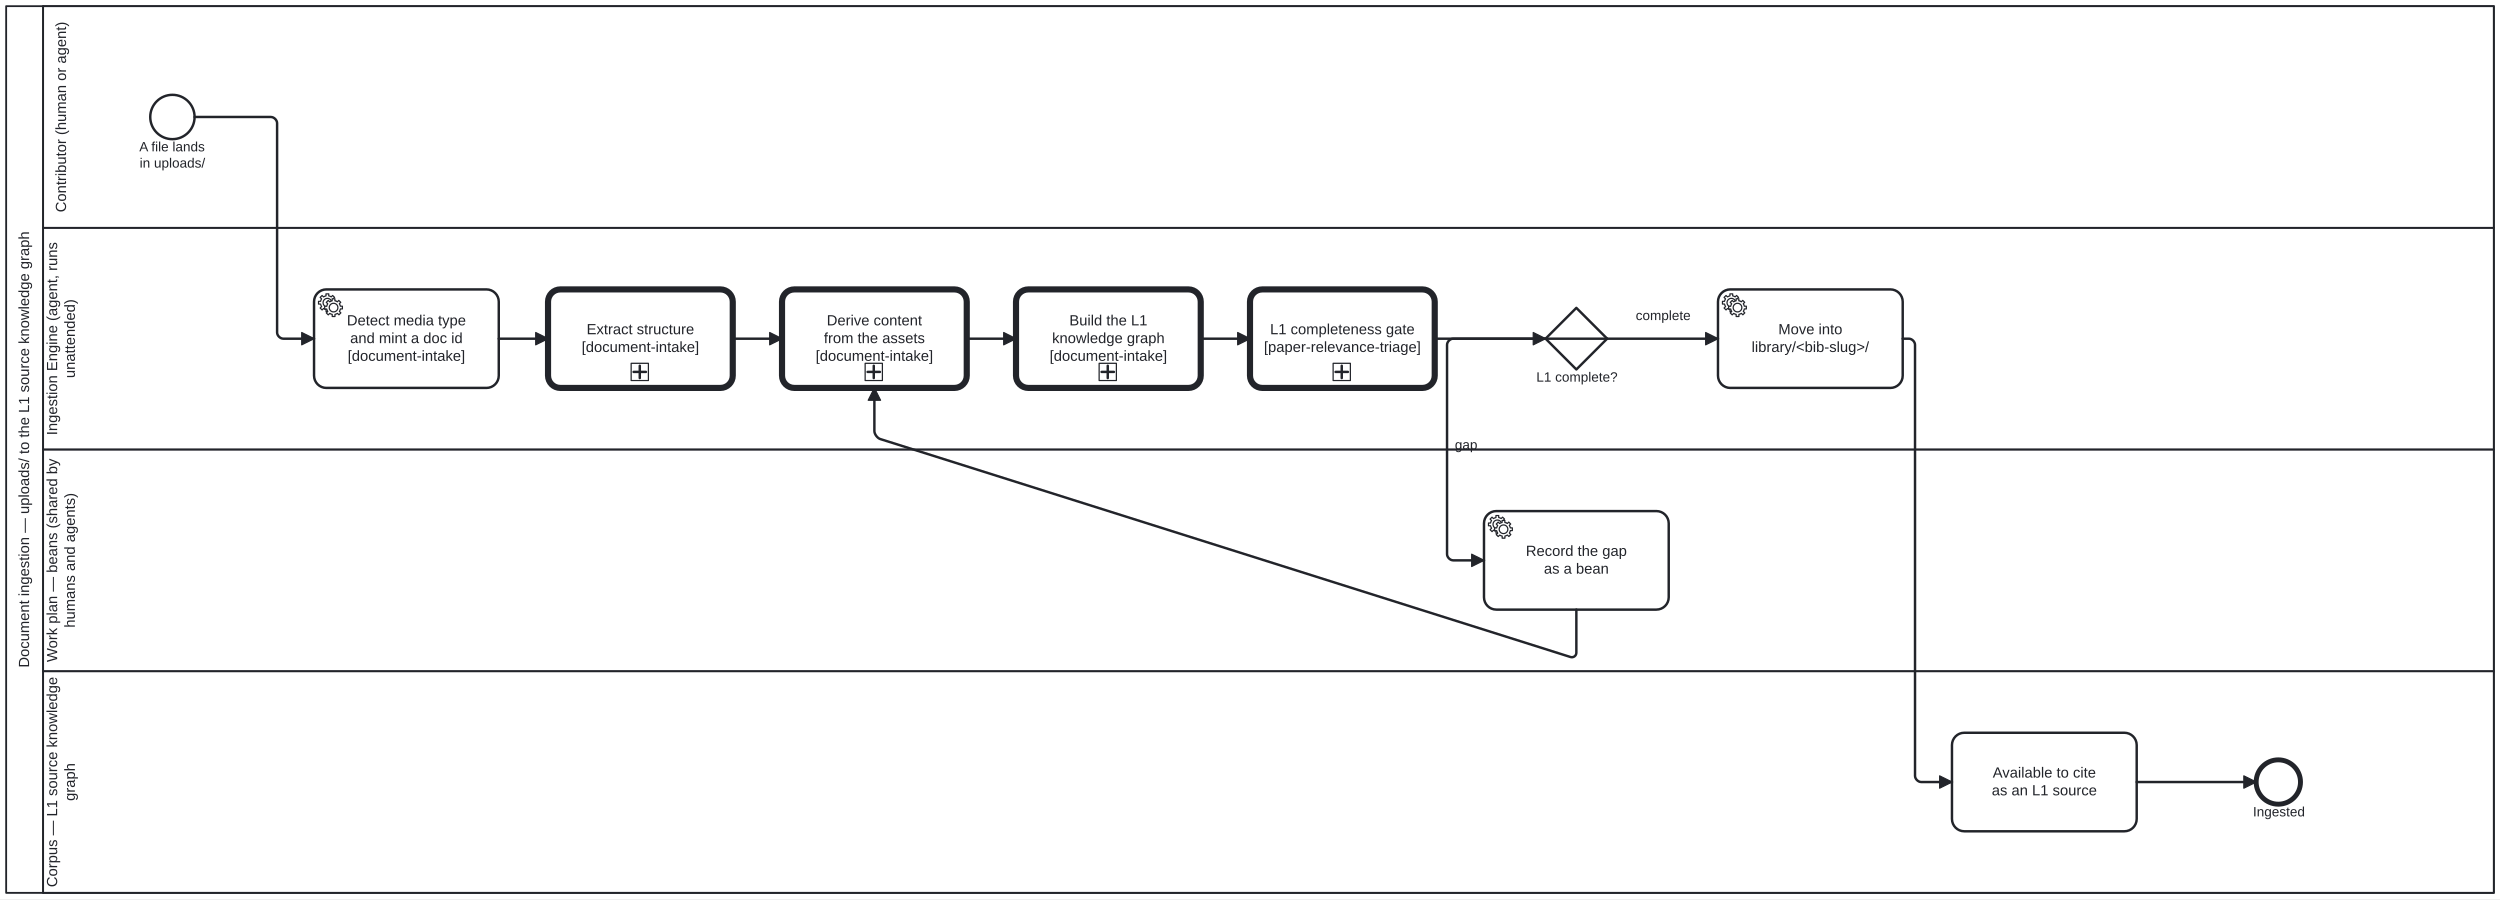
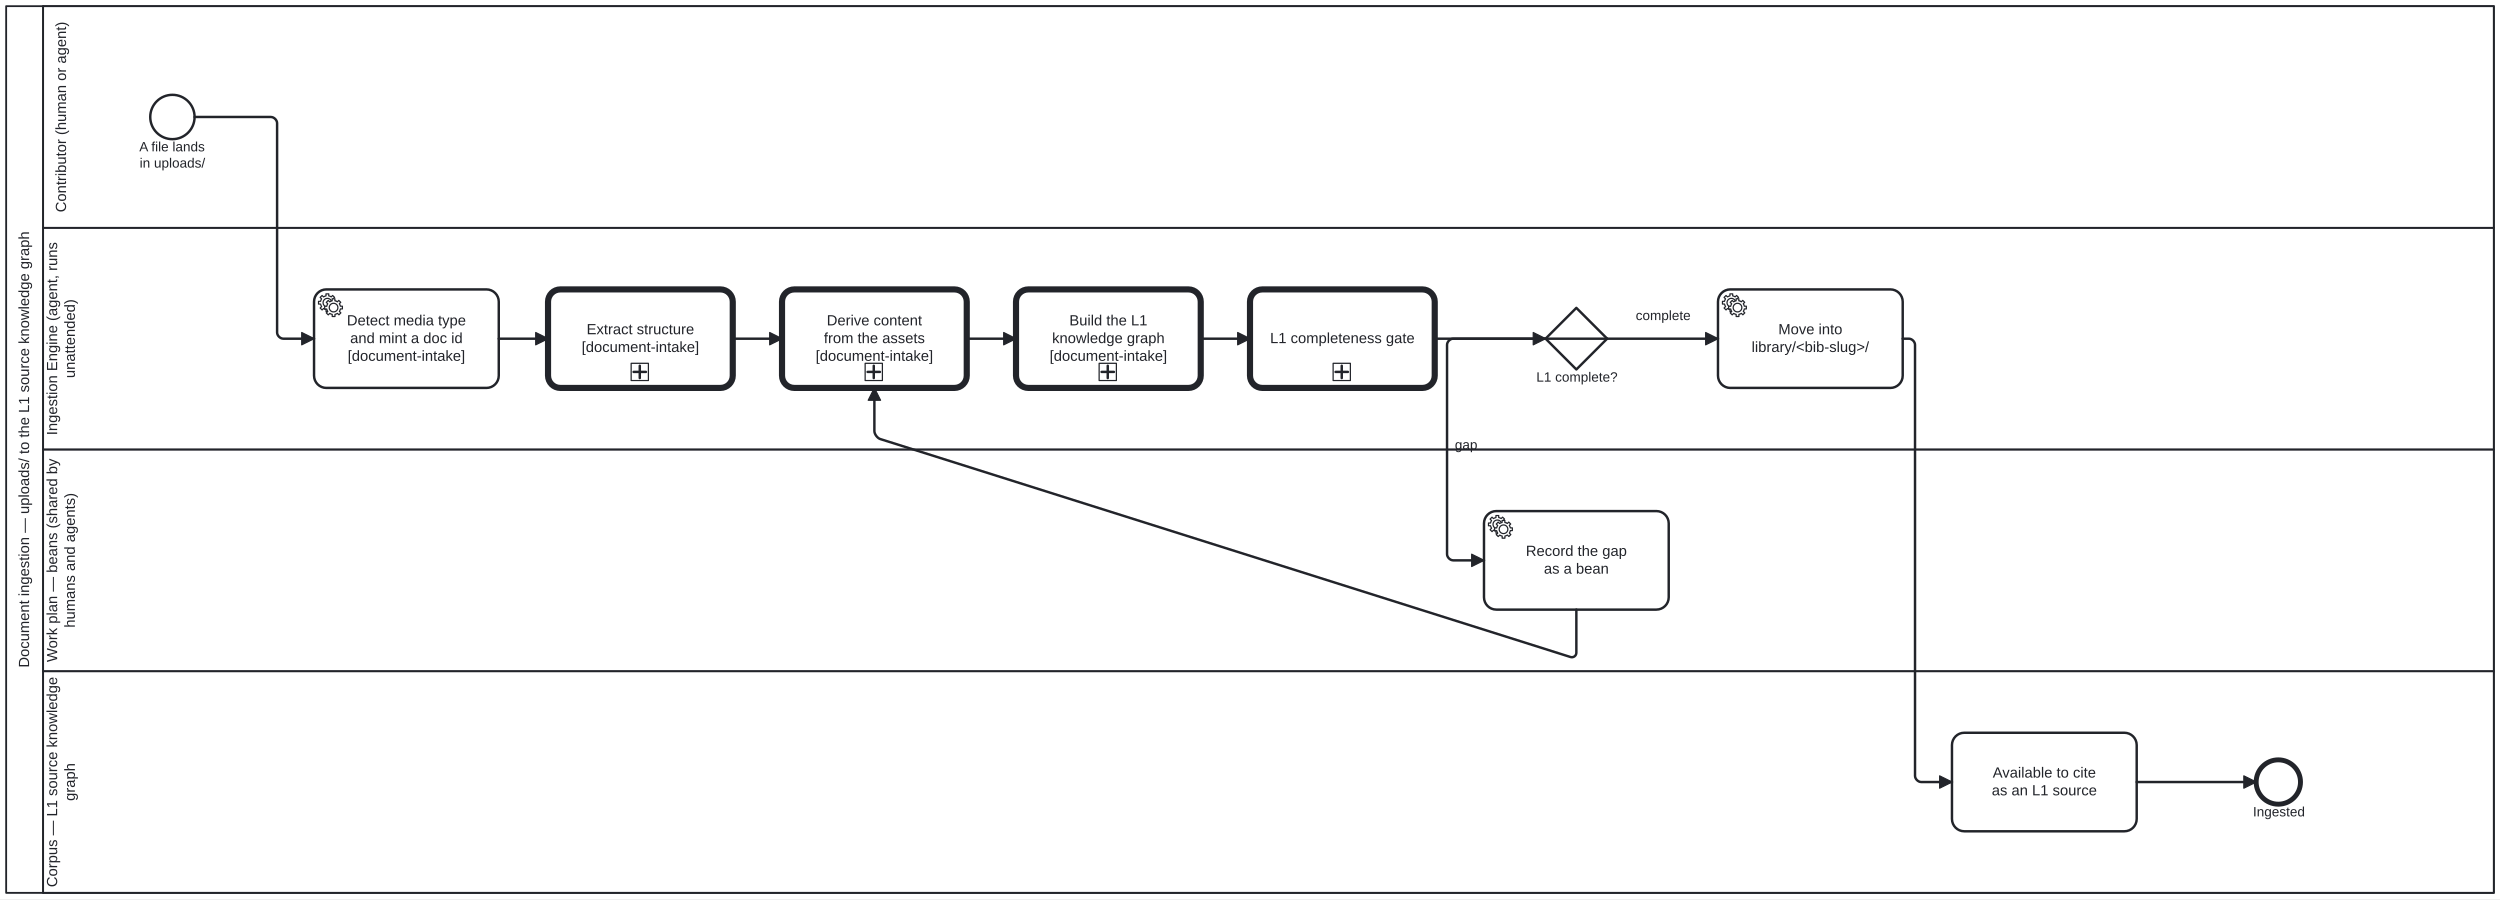
<svg xmlns="http://www.w3.org/2000/svg" width="100%" style="max-width:100%;height:auto" viewBox="155 75 2030 730" version="1.1">
  <rect x="155" y="75" width="2030" height="730" fill="#ffffff" />
  <g class="djs-group">
    <g class="djs-element djs-shape" data-element-id="Participant_Ingestion" style="display: block;" transform="matrix(1 0 0 1 160 80)">
      <g class="djs-visual">
        <rect x="0" y="0" width="2020" height="720" rx="0" ry="0" style="stroke-linecap: round; stroke-linejoin: round; stroke: rgb(34, 36, 42); stroke-width: 1.5px; fill: white; fill-opacity: 0.95;" />
        <path style="fill: none; stroke-linecap: round; stroke-linejoin: round; stroke: rgb(34, 36, 42); stroke-width: 1.5px;" d="M30,0L30,720" />
        <text lineHeight="1.2" class="djs-label" style="font-family: Arial, sans-serif; font-size: 12px; font-weight: normal; fill: rgb(34, 36, 42);" transform="matrix(-1.83697e-16 -1 1 -1.83697e-16 0 720)">
          <tspan x="182.889" y="18.6">Document ingestion — uploads/ to the L1 source knowledge graph</tspan>
        </text>
      </g>
      <rect class="djs-hit djs-hit-all" x="0" y="0" width="2020" height="720" style="fill: none; stroke-opacity: 0; stroke: white; stroke-width: 15px;" />
    </g>
    <g class="djs-children">
      <g class="djs-group">
        <g class="djs-element djs-shape" data-element-id="Lane_3" style="display: block;" transform="matrix(1 0 0 1 190 620)">
          <g class="djs-visual">
            <rect x="0" y="0" width="1990" height="180" rx="0" ry="0" style="stroke-linecap: round; stroke-linejoin: round; stroke: rgb(34, 36, 42); stroke-width: 1.5px; fill: white; fill-opacity: 0.25;" />
            <text lineHeight="1.2" class="djs-label" style="font-family: Arial, sans-serif; font-size: 12px; font-weight: normal; fill: rgb(34, 36, 42);" transform="matrix(-1.83697e-16 -1 1 -1.83697e-16 0 180)">
              <tspan x="4.62" y="11.4">Corpus — L1 source knowledge </tspan>
              <tspan x="74.654" y="25.8">graph</tspan>
            </text>
          </g>
          <rect class="djs-hit djs-hit-all" x="0" y="0" width="1990" height="180" style="fill: none; stroke-opacity: 0; stroke: white; stroke-width: 15px;" />
        </g>
      </g>
      <g class="djs-group">
        <g class="djs-element djs-shape" data-element-id="Lane_2" style="display: block;" transform="matrix(1 0 0 1 190 440)">
          <g class="djs-visual">
            <rect x="0" y="0" width="1990" height="180" rx="0" ry="0" style="stroke-linecap: round; stroke-linejoin: round; stroke: rgb(34, 36, 42); stroke-width: 1.5px; fill: white; fill-opacity: 0.25;" />
            <text lineHeight="1.2" class="djs-label" style="font-family: Arial, sans-serif; font-size: 12px; font-weight: normal; fill: rgb(34, 36, 42);" transform="matrix(-1.83697e-16 -1 1 -1.83697e-16 0 180)">
              <tspan x="7.403" y="11.4">Work plan — beans (shared by </tspan>
              <tspan x="35.297" y="25.8">humans and agents)</tspan>
            </text>
          </g>
          <rect class="djs-hit djs-hit-all" x="0" y="0" width="1990" height="180" style="fill: none; stroke-opacity: 0; stroke: white; stroke-width: 15px;" />
        </g>
      </g>
      <g class="djs-group">
        <g class="djs-element djs-shape" data-element-id="Lane_1" style="display: block;" transform="matrix(1 0 0 1 190 260)">
          <g class="djs-visual">
            <rect x="0" y="0" width="1990" height="180" rx="0" ry="0" style="stroke-linecap: round; stroke-linejoin: round; stroke: rgb(34, 36, 42); stroke-width: 1.5px; fill: white; fill-opacity: 0.25;" />
            <text lineHeight="1.2" class="djs-label" style="font-family: Arial, sans-serif; font-size: 12px; font-weight: normal; fill: rgb(34, 36, 42);" transform="matrix(-1.83697e-16 -1 1 -1.83697e-16 0 180)">
              <tspan x="11.613" y="11.4">Ingestion Engine (agent, runs </tspan>
              <tspan x="57.973" y="25.8">unattended)</tspan>
            </text>
          </g>
          <rect class="djs-hit djs-hit-all" x="0" y="0" width="1990" height="180" style="fill: none; stroke-opacity: 0; stroke: white; stroke-width: 15px;" />
        </g>
      </g>
      <g class="djs-group">
        <g class="djs-element djs-shape" data-element-id="Lane_0" style="display: block;" transform="matrix(1 0 0 1 190 80)">
          <g class="djs-visual">
            <rect x="0" y="0" width="1990" height="180" rx="0" ry="0" style="stroke-linecap: round; stroke-linejoin: round; stroke: rgb(34, 36, 42); stroke-width: 1.5px; fill: white; fill-opacity: 0.25;" />
            <text lineHeight="1.2" class="djs-label" style="font-family: Arial, sans-serif; font-size: 12px; font-weight: normal; fill: rgb(34, 36, 42);" transform="matrix(-1.83697e-16 -1 1 -1.83697e-16 0 180)">
              <tspan x="12.627" y="18.6">Contributor (human or agent)</tspan>
            </text>
          </g>
          <rect class="djs-hit djs-hit-all" x="0" y="0" width="1990" height="180" style="fill: none; stroke-opacity: 0; stroke: white; stroke-width: 15px;" />
        </g>
      </g>
      <g class="djs-group">
        <g class="djs-element djs-shape" data-element-id="StartEvent_Dropped" style="display: block;" transform="matrix(1 0 0 1 277 152)">
          <g class="djs-visual">
            <circle cx="18" cy="18" r="18" style="stroke-linecap: round; stroke-linejoin: round; stroke: rgb(34, 36, 42); stroke-width: 2px; fill: white; fill-opacity: 0.95;" />
          </g>
          <rect class="djs-hit djs-hit-all" x="0" y="0" width="36" height="36" style="fill: none; stroke-opacity: 0; stroke: white; stroke-width: 15px;" />
        </g>
      </g>
      <g class="djs-group">
        <g class="djs-element djs-shape" data-element-id="StartEvent_Dropped_label" style="display: block;" transform="matrix(1 0 0 1 262 188)">
          <g class="djs-visual">
            <text lineHeight="1.2" class="djs-label" style="font-family: Arial, sans-serif; font-size: 11px; font-weight: normal; fill: rgb(34, 36, 42);">
              <tspan x="6.096" y="9.9">A file lands </tspan>
              <tspan x="6.397" y="23.1">in uploads/</tspan>
            </text>
          </g>
          <rect class="djs-hit djs-hit-all" x="0" y="0" width="66" height="27" style="fill: none; stroke-opacity: 0; stroke: white; stroke-width: 15px;" />
        </g>
      </g>
      <g class="djs-group">
        <g class="djs-element djs-shape" data-element-id="Task_Detect" style="display: block;" transform="matrix(1 0 0 1 410 310)">
          <g class="djs-visual">
            <rect x="0" y="0" width="150" height="80" rx="10" ry="10" style="stroke-linecap: round; stroke-linejoin: round; stroke: rgb(34, 36, 42); stroke-width: 2px; fill: white; fill-opacity: 0.95;" />
            <text lineHeight="1.2" class="djs-label" style="font-family: Arial, sans-serif; font-size: 12px; font-weight: normal; fill: rgb(34, 36, 42);">
              <tspan x="26.643" y="29.2">Detect media type</tspan>
              <tspan x="29.306" y="43.6">and mint a doc id</tspan>
              <tspan x="27.308" y="58">[document-intake]</tspan>
            </text>
            <circle cx="5" cy="5" r="5" transform="translate(6, 6)" style="stroke-linecap: round; stroke-linejoin: round; stroke: none; stroke-width: 2px; fill: white;" />
            <path d="m 12,18 v -1.713 c 0.352,-0.07 0.704,-0.178 1.048,-0.321 0.344,-0.145 0.666,-0.321 0.966,-0.521 l 1.194,1.18 1.567,-1.577 -1.195,-1.18 c 0.403,-0.614 0.683,-1.299 0.825,-2.018 l 1.622,-0.01 v -2.22 l -1.637,0.01 c -0.073,-0.352 -0.178,-0.7 -0.324,-1.044 -0.145,-0.344 -0.321,-0.664 -0.523,-0.962 l 1.131,-1.136 -1.583,-1.563 -1.13,1.136 c -0.614,-0.401 -1.303,-0.681 -2.023,-0.822 l 0.009,-1.619 h -2.241 l 0.004,1.631 c -0.354,0.074 -0.705,0.18 -1.05,0.324 -0.344,0.144 -0.665,0.321 -0.964,0.52 l -1.17,-1.158 -1.567,1.579 1.168,1.157 c -0.403,0.613 -0.683,1.298 -0.825,2.017 l -1.659,0.003 v 2.222 l 1.672,-0.006 c 0.073,0.351 0.18,0.702 0.324,1.045 0.145,0.344 0.321,0.664 0.523,0.961 l -1.199,1.197 1.584,1.56 1.196,-1.193 c 0.614,0.403 1.303,0.682 2.023,0.823 l 7.19e-4,1.699 h 2.227 z m 0.221,-3.996 c -1.789,0.75 -3.858,-0.093 -4.61,-1.874 -0.752,-1.783 0.091,-3.846 1.88,-4.596 1.788,-0.749 3.857,0.093 4.609,1.874 0.752,1.782 -0.091,3.846 -1.88,4.596 z" style="fill: white; stroke-linecap: round; stroke-linejoin: round; stroke: rgb(34, 36, 42); stroke-width: 1px;" />
            <circle cx="5" cy="5" r="5" transform="translate(11, 10)" style="stroke-linecap: round; stroke-linejoin: round; stroke: none; stroke-width: 2px; fill: white;" />
            <path d="m 17,22 v -1.713 c 0.352,-0.07 0.704,-0.178 1.048,-0.321 0.344,-0.145 0.666,-0.321 0.966,-0.521 l 1.194,1.18 1.567,-1.577 -1.195,-1.18 c 0.403,-0.614 0.683,-1.299 0.825,-2.018 l 1.622,-0.01 v -2.22 l -1.637,0.01 c -0.073,-0.352 -0.178,-0.7 -0.324,-1.044 -0.145,-0.344 -0.321,-0.664 -0.523,-0.962 l 1.131,-1.136 -1.583,-1.563 -1.13,1.136 c -0.614,-0.401 -1.303,-0.681 -2.023,-0.822 l 0.009,-1.619 h -2.241 l 0.004,1.631 c -0.354,0.074 -0.705,0.18 -1.05,0.324 -0.344,0.144 -0.665,0.321 -0.964,0.52 l -1.17,-1.158 -1.567,1.579 1.168,1.157 c -0.403,0.613 -0.683,1.298 -0.825,2.017 l -1.659,0.003 v 2.222 l 1.672,-0.006 c 0.073,0.351 0.18,0.702 0.324,1.045 0.145,0.344 0.321,0.664 0.523,0.961 l -1.199,1.197 1.584,1.56 1.196,-1.193 c 0.614,0.403 1.303,0.682 2.023,0.823 l 7.19e-4,1.699 h 2.227 z m 0.221,-3.996 c -1.789,0.75 -3.858,-0.093 -4.61,-1.874 -0.752,-1.783 0.091,-3.846 1.88,-4.596 1.788,-0.749 3.857,0.093 4.609,1.874 0.752,1.782 -0.091,3.846 -1.88,4.596 z" style="fill: white; stroke-linecap: round; stroke-linejoin: round; stroke: rgb(34, 36, 42); stroke-width: 1px;" />
          </g>
          <rect class="djs-hit djs-hit-all" x="0" y="0" width="150" height="80" style="fill: none; stroke-opacity: 0; stroke: white; stroke-width: 15px;" />
        </g>
      </g>
      <g class="djs-group">
        <a class="fa-subprocess-link" href="document-ingestion.html#extract-structure" target="_top">
          <g class="djs-element djs-shape" data-element-id="CallActivity_Extract" style="display: block;" transform="matrix(1 0 0 1 600 310)">
            <g class="djs-visual">
              <rect x="0" y="0" width="150" height="80" rx="10" ry="10" style="stroke-linecap: round; stroke-linejoin: round; stroke: rgb(34, 36, 42); stroke-width: 5px; fill: white; fill-opacity: 0.95;" />
              <text lineHeight="1.2" class="djs-label" style="font-family: Arial, sans-serif; font-size: 12px; font-weight: normal; fill: rgb(34, 36, 42);">
                <tspan x="31.321" y="36.4">Extract structure</tspan>
                <tspan x="27.308" y="50.8">[document-intake]</tspan>
              </text>
              <rect x="0" y="0" width="14" height="14" rx="0" ry="0" style="stroke-linecap: round; stroke-linejoin: round; stroke: rgb(34, 36, 42); stroke-width: 1px; fill: white;" transform="matrix(1 0 0 1 67.5 60)" />
              <path data-marker="sub-process" d="m67.5,60 m 7,2 l 0,10 m -5,-5 l 10,0" style="fill: white; stroke-linecap: round; stroke-linejoin: round; stroke: rgb(34, 36, 42); stroke-width: 2px;" />
            </g>
            <rect class="djs-hit djs-hit-all" x="0" y="0" width="150" height="80" style="fill: none; stroke-opacity: 0; stroke: white; stroke-width: 15px;" />
          </g>
        </a>
      </g>
      <g class="djs-group">
        <a class="fa-subprocess-link" href="document-ingestion.html#derive-content" target="_top">
          <g class="djs-element djs-shape" data-element-id="CallActivity_Derive" style="display: block;" transform="matrix(1 0 0 1 790 310)">
            <g class="djs-visual">
              <rect x="0" y="0" width="150" height="80" rx="10" ry="10" style="stroke-linecap: round; stroke-linejoin: round; stroke: rgb(34, 36, 42); stroke-width: 5px; fill: white; fill-opacity: 0.95;" />
              <text lineHeight="1.2" class="djs-label" style="font-family: Arial, sans-serif; font-size: 12px; font-weight: normal; fill: rgb(34, 36, 42);">
                <tspan x="36.313" y="29.2">Derive content</tspan>
                <tspan x="33.984" y="43.6">from the assets</tspan>
                <tspan x="27.308" y="58">[document-intake]</tspan>
              </text>
              <rect x="0" y="0" width="14" height="14" rx="0" ry="0" style="stroke-linecap: round; stroke-linejoin: round; stroke: rgb(34, 36, 42); stroke-width: 1px; fill: white;" transform="matrix(1 0 0 1 67.5 60)" />
              <path data-marker="sub-process" d="m67.5,60 m 7,2 l 0,10 m -5,-5 l 10,0" style="fill: white; stroke-linecap: round; stroke-linejoin: round; stroke: rgb(34, 36, 42); stroke-width: 2px;" />
            </g>
            <rect class="djs-hit djs-hit-all" x="0" y="0" width="150" height="80" style="fill: none; stroke-opacity: 0; stroke: white; stroke-width: 15px;" />
          </g>
        </a>
      </g>
      <g class="djs-group">
        <a class="fa-subprocess-link" href="document-ingestion.html#build-the-l1-knowledge-graph" target="_top">
          <g class="djs-element djs-shape" data-element-id="CallActivity_BuildKg" style="display: block;" transform="matrix(1 0 0 1 980 310)">
            <g class="djs-visual">
              <rect x="0" y="0" width="150" height="80" rx="10" ry="10" style="stroke-linecap: round; stroke-linejoin: round; stroke: rgb(34, 36, 42); stroke-width: 5px; fill: white; fill-opacity: 0.95;" />
              <text lineHeight="1.2" class="djs-label" style="font-family: Arial, sans-serif; font-size: 12px; font-weight: normal; fill: rgb(34, 36, 42);">
                <tspan x="43.31" y="29.2">Build the L1</tspan>
                <tspan x="29.3" y="43.6">knowledge graph</tspan>
                <tspan x="27.308" y="58">[document-intake]</tspan>
              </text>
              <rect x="0" y="0" width="14" height="14" rx="0" ry="0" style="stroke-linecap: round; stroke-linejoin: round; stroke: rgb(34, 36, 42); stroke-width: 1px; fill: white;" transform="matrix(1 0 0 1 67.5 60)" />
              <path data-marker="sub-process" d="m67.5,60 m 7,2 l 0,10 m -5,-5 l 10,0" style="fill: white; stroke-linecap: round; stroke-linejoin: round; stroke: rgb(34, 36, 42); stroke-width: 2px;" />
            </g>
            <rect class="djs-hit djs-hit-all" x="0" y="0" width="150" height="80" style="fill: none; stroke-opacity: 0; stroke: white; stroke-width: 15px;" />
          </g>
        </a>
      </g>
      <g class="djs-group">
        <a class="fa-subprocess-link" href="document-ingestion.html#the-l1-completeness-gate" target="_top">
          <g class="djs-element djs-shape" data-element-id="CallActivity_Gate" style="display: block;" transform="matrix(1 0 0 1 1170 310)">
            <g class="djs-visual">
              <rect x="0" y="0" width="150" height="80" rx="10" ry="10" style="stroke-linecap: round; stroke-linejoin: round; stroke: rgb(34, 36, 42); stroke-width: 5px; fill: white; fill-opacity: 0.95;" />
              <text lineHeight="1.2" class="djs-label" style="font-family: Arial, sans-serif; font-size: 12px; font-weight: normal; fill: rgb(34, 36, 42);">
-                 <tspan x="16.295" y="36.4">L1 completeness gate</tspan>
-                 <tspan x="11.3" y="50.8">[paper-relevance-triage]</tspan>
+                 <tspan x="16.295" y="43.6">L1 completeness gate</tspan>
              </text>
              <rect x="0" y="0" width="14" height="14" rx="0" ry="0" style="stroke-linecap: round; stroke-linejoin: round; stroke: rgb(34, 36, 42); stroke-width: 1px; fill: white;" transform="matrix(1 0 0 1 67.5 60)" />
              <path data-marker="sub-process" d="m67.5,60 m 7,2 l 0,10 m -5,-5 l 10,0" style="fill: white; stroke-linecap: round; stroke-linejoin: round; stroke: rgb(34, 36, 42); stroke-width: 2px;" />
            </g>
            <rect class="djs-hit djs-hit-all" x="0" y="0" width="150" height="80" style="fill: none; stroke-opacity: 0; stroke: white; stroke-width: 15px;" />
          </g>
        </a>
      </g>
      <g class="djs-group">
        <g class="djs-element djs-shape" data-element-id="Gateway_Complete" style="display: block;" transform="matrix(1 0 0 1 1410 325)">
          <g class="djs-visual">
            <polygon points="25,0 50,25 25,50 0,25" style="stroke-linecap: round; stroke-linejoin: round; stroke: rgb(34, 36, 42); stroke-width: 2px; fill: white; fill-opacity: 0.95;" />
          </g>
          <rect class="djs-hit djs-hit-all" x="0" y="0" width="50" height="50" style="fill: none; stroke-opacity: 0; stroke: white; stroke-width: 15px;" />
        </g>
      </g>
      <g class="djs-group">
        <g class="djs-element djs-shape" data-element-id="Gateway_Complete_label" style="display: block;" transform="matrix(1 0 0 1 1402 375)">
          <g class="djs-visual">
            <text lineHeight="1.2" class="djs-label" style="font-family: Arial, sans-serif; font-size: 11px; font-weight: normal; fill: rgb(34, 36, 42);">
              <tspan x="0.479" y="9.9">L1 complete?</tspan>
            </text>
          </g>
          <rect class="djs-hit djs-hit-all" x="0" y="0" width="67" height="14" style="fill: none; stroke-opacity: 0; stroke: white; stroke-width: 15px;" />
        </g>
      </g>
      <g class="djs-group">
        <g class="djs-element djs-shape" data-element-id="Task_OpenBean" style="display: block;" transform="matrix(1 0 0 1 1360 490)">
          <g class="djs-visual">
            <rect x="0" y="0" width="150" height="80" rx="10" ry="10" style="stroke-linecap: round; stroke-linejoin: round; stroke: rgb(34, 36, 42); stroke-width: 2px; fill: white; fill-opacity: 0.95;" />
            <text lineHeight="1.2" class="djs-label" style="font-family: Arial, sans-serif; font-size: 12px; font-weight: normal; fill: rgb(34, 36, 42);">
              <tspan x="33.973" y="36.4">Record the gap</tspan>
              <tspan x="48.645" y="50.8">as a bean</tspan>
            </text>
            <circle cx="5" cy="5" r="5" transform="translate(6, 6)" style="stroke-linecap: round; stroke-linejoin: round; stroke: none; stroke-width: 2px; fill: white;" />
            <path d="m 12,18 v -1.713 c 0.352,-0.07 0.704,-0.178 1.048,-0.321 0.344,-0.145 0.666,-0.321 0.966,-0.521 l 1.194,1.18 1.567,-1.577 -1.195,-1.18 c 0.403,-0.614 0.683,-1.299 0.825,-2.018 l 1.622,-0.01 v -2.22 l -1.637,0.01 c -0.073,-0.352 -0.178,-0.7 -0.324,-1.044 -0.145,-0.344 -0.321,-0.664 -0.523,-0.962 l 1.131,-1.136 -1.583,-1.563 -1.13,1.136 c -0.614,-0.401 -1.303,-0.681 -2.023,-0.822 l 0.009,-1.619 h -2.241 l 0.004,1.631 c -0.354,0.074 -0.705,0.18 -1.05,0.324 -0.344,0.144 -0.665,0.321 -0.964,0.52 l -1.17,-1.158 -1.567,1.579 1.168,1.157 c -0.403,0.613 -0.683,1.298 -0.825,2.017 l -1.659,0.003 v 2.222 l 1.672,-0.006 c 0.073,0.351 0.18,0.702 0.324,1.045 0.145,0.344 0.321,0.664 0.523,0.961 l -1.199,1.197 1.584,1.56 1.196,-1.193 c 0.614,0.403 1.303,0.682 2.023,0.823 l 7.19e-4,1.699 h 2.227 z m 0.221,-3.996 c -1.789,0.75 -3.858,-0.093 -4.61,-1.874 -0.752,-1.783 0.091,-3.846 1.88,-4.596 1.788,-0.749 3.857,0.093 4.609,1.874 0.752,1.782 -0.091,3.846 -1.88,4.596 z" style="fill: white; stroke-linecap: round; stroke-linejoin: round; stroke: rgb(34, 36, 42); stroke-width: 1px;" />
            <circle cx="5" cy="5" r="5" transform="translate(11, 10)" style="stroke-linecap: round; stroke-linejoin: round; stroke: none; stroke-width: 2px; fill: white;" />
            <path d="m 17,22 v -1.713 c 0.352,-0.07 0.704,-0.178 1.048,-0.321 0.344,-0.145 0.666,-0.321 0.966,-0.521 l 1.194,1.18 1.567,-1.577 -1.195,-1.18 c 0.403,-0.614 0.683,-1.299 0.825,-2.018 l 1.622,-0.01 v -2.22 l -1.637,0.01 c -0.073,-0.352 -0.178,-0.7 -0.324,-1.044 -0.145,-0.344 -0.321,-0.664 -0.523,-0.962 l 1.131,-1.136 -1.583,-1.563 -1.13,1.136 c -0.614,-0.401 -1.303,-0.681 -2.023,-0.822 l 0.009,-1.619 h -2.241 l 0.004,1.631 c -0.354,0.074 -0.705,0.18 -1.05,0.324 -0.344,0.144 -0.665,0.321 -0.964,0.52 l -1.17,-1.158 -1.567,1.579 1.168,1.157 c -0.403,0.613 -0.683,1.298 -0.825,2.017 l -1.659,0.003 v 2.222 l 1.672,-0.006 c 0.073,0.351 0.18,0.702 0.324,1.045 0.145,0.344 0.321,0.664 0.523,0.961 l -1.199,1.197 1.584,1.56 1.196,-1.193 c 0.614,0.403 1.303,0.682 2.023,0.823 l 7.19e-4,1.699 h 2.227 z m 0.221,-3.996 c -1.789,0.75 -3.858,-0.093 -4.61,-1.874 -0.752,-1.783 0.091,-3.846 1.88,-4.596 1.788,-0.749 3.857,0.093 4.609,1.874 0.752,1.782 -0.091,3.846 -1.88,4.596 z" style="fill: white; stroke-linecap: round; stroke-linejoin: round; stroke: rgb(34, 36, 42); stroke-width: 1px;" />
          </g>
          <rect class="djs-hit djs-hit-all" x="0" y="0" width="150" height="80" style="fill: none; stroke-opacity: 0; stroke: white; stroke-width: 15px;" />
        </g>
      </g>
      <g class="djs-group">
        <g class="djs-element djs-shape" data-element-id="Task_Promote" style="display: block;" transform="matrix(1 0 0 1 1550 310)">
          <g class="djs-visual">
            <rect x="0" y="0" width="150" height="80" rx="10" ry="10" style="stroke-linecap: round; stroke-linejoin: round; stroke: rgb(34, 36, 42); stroke-width: 2px; fill: white; fill-opacity: 0.95;" />
            <text lineHeight="1.2" class="djs-label" style="font-family: Arial, sans-serif; font-size: 12px; font-weight: normal; fill: rgb(34, 36, 42);">
              <tspan x="48.987" y="36.4">Move into</tspan>
              <tspan x="27.311" y="50.8">library/&lt;bib-slug&gt;/</tspan>
            </text>
            <circle cx="5" cy="5" r="5" transform="translate(6, 6)" style="stroke-linecap: round; stroke-linejoin: round; stroke: none; stroke-width: 2px; fill: white;" />
            <path d="m 12,18 v -1.713 c 0.352,-0.07 0.704,-0.178 1.048,-0.321 0.344,-0.145 0.666,-0.321 0.966,-0.521 l 1.194,1.18 1.567,-1.577 -1.195,-1.18 c 0.403,-0.614 0.683,-1.299 0.825,-2.018 l 1.622,-0.01 v -2.22 l -1.637,0.01 c -0.073,-0.352 -0.178,-0.7 -0.324,-1.044 -0.145,-0.344 -0.321,-0.664 -0.523,-0.962 l 1.131,-1.136 -1.583,-1.563 -1.13,1.136 c -0.614,-0.401 -1.303,-0.681 -2.023,-0.822 l 0.009,-1.619 h -2.241 l 0.004,1.631 c -0.354,0.074 -0.705,0.18 -1.05,0.324 -0.344,0.144 -0.665,0.321 -0.964,0.52 l -1.17,-1.158 -1.567,1.579 1.168,1.157 c -0.403,0.613 -0.683,1.298 -0.825,2.017 l -1.659,0.003 v 2.222 l 1.672,-0.006 c 0.073,0.351 0.18,0.702 0.324,1.045 0.145,0.344 0.321,0.664 0.523,0.961 l -1.199,1.197 1.584,1.56 1.196,-1.193 c 0.614,0.403 1.303,0.682 2.023,0.823 l 7.19e-4,1.699 h 2.227 z m 0.221,-3.996 c -1.789,0.75 -3.858,-0.093 -4.61,-1.874 -0.752,-1.783 0.091,-3.846 1.88,-4.596 1.788,-0.749 3.857,0.093 4.609,1.874 0.752,1.782 -0.091,3.846 -1.88,4.596 z" style="fill: white; stroke-linecap: round; stroke-linejoin: round; stroke: rgb(34, 36, 42); stroke-width: 1px;" />
            <circle cx="5" cy="5" r="5" transform="translate(11, 10)" style="stroke-linecap: round; stroke-linejoin: round; stroke: none; stroke-width: 2px; fill: white;" />
            <path d="m 17,22 v -1.713 c 0.352,-0.07 0.704,-0.178 1.048,-0.321 0.344,-0.145 0.666,-0.321 0.966,-0.521 l 1.194,1.18 1.567,-1.577 -1.195,-1.18 c 0.403,-0.614 0.683,-1.299 0.825,-2.018 l 1.622,-0.01 v -2.22 l -1.637,0.01 c -0.073,-0.352 -0.178,-0.7 -0.324,-1.044 -0.145,-0.344 -0.321,-0.664 -0.523,-0.962 l 1.131,-1.136 -1.583,-1.563 -1.13,1.136 c -0.614,-0.401 -1.303,-0.681 -2.023,-0.822 l 0.009,-1.619 h -2.241 l 0.004,1.631 c -0.354,0.074 -0.705,0.18 -1.05,0.324 -0.344,0.144 -0.665,0.321 -0.964,0.52 l -1.17,-1.158 -1.567,1.579 1.168,1.157 c -0.403,0.613 -0.683,1.298 -0.825,2.017 l -1.659,0.003 v 2.222 l 1.672,-0.006 c 0.073,0.351 0.18,0.702 0.324,1.045 0.145,0.344 0.321,0.664 0.523,0.961 l -1.199,1.197 1.584,1.56 1.196,-1.193 c 0.614,0.403 1.303,0.682 2.023,0.823 l 7.19e-4,1.699 h 2.227 z m 0.221,-3.996 c -1.789,0.75 -3.858,-0.093 -4.61,-1.874 -0.752,-1.783 0.091,-3.846 1.88,-4.596 1.788,-0.749 3.857,0.093 4.609,1.874 0.752,1.782 -0.091,3.846 -1.88,4.596 z" style="fill: white; stroke-linecap: round; stroke-linejoin: round; stroke: rgb(34, 36, 42); stroke-width: 1px;" />
          </g>
          <rect class="djs-hit djs-hit-all" x="0" y="0" width="150" height="80" style="fill: none; stroke-opacity: 0; stroke: white; stroke-width: 15px;" />
        </g>
      </g>
      <g class="djs-group">
        <g class="djs-element djs-shape" data-element-id="Task_Citeable" style="display: block;" transform="matrix(1 0 0 1 1740 670)">
          <g class="djs-visual">
            <rect x="0" y="0" width="150" height="80" rx="10" ry="10" style="stroke-linecap: round; stroke-linejoin: round; stroke: rgb(34, 36, 42); stroke-width: 2px; fill: white; fill-opacity: 0.95;" />
            <text lineHeight="1.2" class="djs-label" style="font-family: Arial, sans-serif; font-size: 12px; font-weight: normal; fill: rgb(34, 36, 42);">
              <tspan x="33.085" y="36.4">Available to cite</tspan>
              <tspan x="32.306" y="50.8">as an L1 source</tspan>
            </text>
          </g>
          <rect class="djs-hit djs-hit-all" x="0" y="0" width="150" height="80" style="fill: none; stroke-opacity: 0; stroke: white; stroke-width: 15px;" />
        </g>
      </g>
      <g class="djs-group">
        <g class="djs-element djs-shape" data-element-id="EndEvent_Ingested" style="display: block;" transform="matrix(1 0 0 1 1987 692)">
          <g class="djs-visual">
            <circle cx="18" cy="18" r="18" style="stroke-linecap: round; stroke-linejoin: round; stroke: rgb(34, 36, 42); stroke-width: 4px; fill: white; fill-opacity: 0.95;" />
          </g>
          <rect class="djs-hit djs-hit-all" x="0" y="0" width="36" height="36" style="fill: none; stroke-opacity: 0; stroke: white; stroke-width: 15px;" />
        </g>
      </g>
      <g class="djs-group">
        <g class="djs-element djs-shape" data-element-id="EndEvent_Ingested_label" style="display: block;" transform="matrix(1 0 0 1 1984 728)">
          <g class="djs-visual">
            <text lineHeight="1.2" class="djs-label" style="font-family: Arial, sans-serif; font-size: 11px; font-weight: normal; fill: rgb(34, 36, 42);">
              <tspan x="0.4" y="9.9">Ingested</tspan>
            </text>
          </g>
          <rect class="djs-hit djs-hit-all" x="0" y="0" width="43" height="14" style="fill: none; stroke-opacity: 0; stroke: white; stroke-width: 15px;" />
        </g>
      </g>
      <g class="djs-group">
        <g class="djs-element djs-connection" data-element-id="Flow_i1" style="display: block;">
          <g class="djs-visual">
            <defs>
              <marker id="folio-marker-1" viewBox="0 0 20 20" refX="11" refY="10" markerWidth="10" markerHeight="10" orient="auto">
                <path d="M 1 5 L 11 10 L 1 15 Z" style="stroke-linecap: round; stroke-linejoin: round; stroke: rgb(34, 36, 42); stroke-width: 1px; fill: rgb(34, 36, 42);" />
              </marker>
            </defs>
            <path data-corner-radius="5" style="fill: none; stroke-linecap: round; stroke-linejoin: round; stroke: rgb(34, 36, 42); stroke-width: 2px; marker-end: url('#folio-marker-1');" d="M313,170L375,170C377.5,170,380,172.5,380,175L380,345C380,347.5,382.5,350,385,350L410,350" />
          </g>
          <path d="M313,170L380,170L380,350L410,350" class="djs-hit djs-hit-stroke" style="fill: none; stroke-opacity: 0; stroke: white; stroke-width: 15px;" />
        </g>
      </g>
      <g class="djs-group">
        <g class="djs-element djs-connection" data-element-id="Flow_i2" style="display: block;">
          <g class="djs-visual">
            <defs>
              <marker id="folio-marker-2" viewBox="0 0 20 20" refX="11" refY="10" markerWidth="10" markerHeight="10" orient="auto">
                <path d="M 1 5 L 11 10 L 1 15 Z" style="stroke-linecap: round; stroke-linejoin: round; stroke: rgb(34, 36, 42); stroke-width: 1px; fill: rgb(34, 36, 42);" />
              </marker>
            </defs>
            <path data-corner-radius="5" style="fill: none; stroke-linecap: round; stroke-linejoin: round; stroke: rgb(34, 36, 42); stroke-width: 2px; marker-end: url('#folio-marker-2');" d="M560,350L600,350" />
          </g>
          <path d="M560,350L600,350" class="djs-hit djs-hit-stroke" style="fill: none; stroke-opacity: 0; stroke: white; stroke-width: 15px;" />
        </g>
      </g>
      <g class="djs-group">
        <g class="djs-element djs-connection" data-element-id="Flow_i3" style="display: block;">
          <g class="djs-visual">
            <defs>
              <marker id="folio-marker-3" viewBox="0 0 20 20" refX="11" refY="10" markerWidth="10" markerHeight="10" orient="auto">
                <path d="M 1 5 L 11 10 L 1 15 Z" style="stroke-linecap: round; stroke-linejoin: round; stroke: rgb(34, 36, 42); stroke-width: 1px; fill: rgb(34, 36, 42);" />
              </marker>
            </defs>
            <path data-corner-radius="5" style="fill: none; stroke-linecap: round; stroke-linejoin: round; stroke: rgb(34, 36, 42); stroke-width: 2px; marker-end: url('#folio-marker-3');" d="M750,350L790,350" />
          </g>
          <path d="M750,350L790,350" class="djs-hit djs-hit-stroke" style="fill: none; stroke-opacity: 0; stroke: white; stroke-width: 15px;" />
        </g>
      </g>
      <g class="djs-group">
        <g class="djs-element djs-connection" data-element-id="Flow_i4" style="display: block;">
          <g class="djs-visual">
            <defs>
              <marker id="folio-marker-4" viewBox="0 0 20 20" refX="11" refY="10" markerWidth="10" markerHeight="10" orient="auto">
                <path d="M 1 5 L 11 10 L 1 15 Z" style="stroke-linecap: round; stroke-linejoin: round; stroke: rgb(34, 36, 42); stroke-width: 1px; fill: rgb(34, 36, 42);" />
              </marker>
            </defs>
            <path data-corner-radius="5" style="fill: none; stroke-linecap: round; stroke-linejoin: round; stroke: rgb(34, 36, 42); stroke-width: 2px; marker-end: url('#folio-marker-4');" d="M940,350L980,350" />
          </g>
          <path d="M940,350L980,350" class="djs-hit djs-hit-stroke" style="fill: none; stroke-opacity: 0; stroke: white; stroke-width: 15px;" />
        </g>
      </g>
      <g class="djs-group">
        <g class="djs-element djs-connection" data-element-id="Flow_i5" style="display: block;">
          <g class="djs-visual">
            <defs>
              <marker id="folio-marker-5" viewBox="0 0 20 20" refX="11" refY="10" markerWidth="10" markerHeight="10" orient="auto">
                <path d="M 1 5 L 11 10 L 1 15 Z" style="stroke-linecap: round; stroke-linejoin: round; stroke: rgb(34, 36, 42); stroke-width: 1px; fill: rgb(34, 36, 42);" />
              </marker>
            </defs>
            <path data-corner-radius="5" style="fill: none; stroke-linecap: round; stroke-linejoin: round; stroke: rgb(34, 36, 42); stroke-width: 2px; marker-end: url('#folio-marker-5');" d="M1130,350L1170,350" />
          </g>
          <path d="M1130,350L1170,350" class="djs-hit djs-hit-stroke" style="fill: none; stroke-opacity: 0; stroke: white; stroke-width: 15px;" />
        </g>
      </g>
      <g class="djs-group">
        <g class="djs-element djs-connection" data-element-id="Flow_i6" style="display: block;">
          <g class="djs-visual">
            <defs>
              <marker id="folio-marker-6" viewBox="0 0 20 20" refX="11" refY="10" markerWidth="10" markerHeight="10" orient="auto">
                <path d="M 1 5 L 11 10 L 1 15 Z" style="stroke-linecap: round; stroke-linejoin: round; stroke: rgb(34, 36, 42); stroke-width: 1px; fill: rgb(34, 36, 42);" />
              </marker>
            </defs>
            <path data-corner-radius="5" style="fill: none; stroke-linecap: round; stroke-linejoin: round; stroke: rgb(34, 36, 42); stroke-width: 2px; marker-end: url('#folio-marker-6');" d="M1320,350L1410,350" />
          </g>
          <path d="M1320,350L1410,350" class="djs-hit djs-hit-stroke" style="fill: none; stroke-opacity: 0; stroke: white; stroke-width: 15px;" />
        </g>
      </g>
      <g class="djs-group">
        <g class="djs-element djs-connection" data-element-id="Flow_i7" style="display: block;">
          <g class="djs-visual">
            <defs>
              <marker id="folio-marker-7" viewBox="0 0 20 20" refX="11" refY="10" markerWidth="10" markerHeight="10" orient="auto">
                <path d="M 1 5 L 11 10 L 1 15 Z" style="stroke-linecap: round; stroke-linejoin: round; stroke: rgb(34, 36, 42); stroke-width: 1px; fill: rgb(34, 36, 42);" />
              </marker>
            </defs>
            <path data-corner-radius="5" style="fill: none; stroke-linecap: round; stroke-linejoin: round; stroke: rgb(34, 36, 42); stroke-width: 2px; marker-end: url('#folio-marker-7');" d="M1460,350L1335,350C1332.5,350,1330,352.5,1330,355L1330,525C1330,527.5,1332.5,530,1335,530L1360,530" />
          </g>
          <path d="M1460,350L1330,350L1330,530L1360,530" class="djs-hit djs-hit-stroke" style="fill: none; stroke-opacity: 0; stroke: white; stroke-width: 15px;" />
        </g>
      </g>
      <g class="djs-group">
        <g class="djs-element djs-shape" data-element-id="Flow_i7_label" style="display: block;" transform="matrix(1 0 0 1 1336 430)">
          <g class="djs-visual">
            <text lineHeight="1.2" class="djs-label" style="font-family: Arial, sans-serif; font-size: 11px; font-weight: normal; fill: rgb(34, 36, 42);">
              <tspan x="0.323" y="9.9">gap</tspan>
            </text>
          </g>
          <rect class="djs-hit djs-hit-all" x="0" y="0" width="19" height="14" style="fill: none; stroke-opacity: 0; stroke: white; stroke-width: 15px;" />
        </g>
      </g>
      <g class="djs-group">
        <g class="djs-element djs-connection" data-element-id="Flow_i8" style="display: block;">
          <g class="djs-visual">
            <defs>
              <marker id="folio-marker-8" viewBox="0 0 20 20" refX="11" refY="10" markerWidth="10" markerHeight="10" orient="auto">
                <path d="M 1 5 L 11 10 L 1 15 Z" style="stroke-linecap: round; stroke-linejoin: round; stroke: rgb(34, 36, 42); stroke-width: 1px; fill: rgb(34, 36, 42);" />
              </marker>
            </defs>
            <path data-corner-radius="5" style="fill: none; stroke-linecap: round; stroke-linejoin: round; stroke: rgb(34, 36, 42); stroke-width: 2px; marker-end: url('#folio-marker-8');" d="M1435,570L1435,605C1435,607.5,1432.616,609.247,1430.232,608.494L869.768,431.506C867.384,430.753,865,427.5,865,425L865,390" />
          </g>
          <path d="M1435,570L1435,610L865,430L865,390" class="djs-hit djs-hit-stroke" style="fill: none; stroke-opacity: 0; stroke: white; stroke-width: 15px;" />
        </g>
      </g>
      <g class="djs-group">
        <g class="djs-element djs-connection" data-element-id="Flow_i9" style="display: block;">
          <g class="djs-visual">
            <defs>
              <marker id="folio-marker-9" viewBox="0 0 20 20" refX="11" refY="10" markerWidth="10" markerHeight="10" orient="auto">
                <path d="M 1 5 L 11 10 L 1 15 Z" style="stroke-linecap: round; stroke-linejoin: round; stroke: rgb(34, 36, 42); stroke-width: 1px; fill: rgb(34, 36, 42);" />
              </marker>
            </defs>
            <path data-corner-radius="5" style="fill: none; stroke-linecap: round; stroke-linejoin: round; stroke: rgb(34, 36, 42); stroke-width: 2px; marker-end: url('#folio-marker-9');" d="M1460,350L1550,350" />
          </g>
          <path d="M1460,350L1550,350" class="djs-hit djs-hit-stroke" style="fill: none; stroke-opacity: 0; stroke: white; stroke-width: 15px;" />
        </g>
      </g>
      <g class="djs-group">
        <g class="djs-element djs-shape" data-element-id="Flow_i9_label" style="display: block;" transform="matrix(1 0 0 1 1483 325)">
          <g class="djs-visual">
            <text lineHeight="1.2" class="djs-label" style="font-family: Arial, sans-serif; font-size: 11px; font-weight: normal; fill: rgb(34, 36, 42);">
              <tspan x="0.183" y="9.9">complete</tspan>
            </text>
          </g>
          <rect class="djs-hit djs-hit-all" x="0" y="0" width="45" height="14" style="fill: none; stroke-opacity: 0; stroke: white; stroke-width: 15px;" />
        </g>
      </g>
      <g class="djs-group">
        <g class="djs-element djs-connection" data-element-id="Flow_i10" style="display: block;">
          <g class="djs-visual">
            <defs>
              <marker id="folio-marker-10" viewBox="0 0 20 20" refX="11" refY="10" markerWidth="10" markerHeight="10" orient="auto">
                <path d="M 1 5 L 11 10 L 1 15 Z" style="stroke-linecap: round; stroke-linejoin: round; stroke: rgb(34, 36, 42); stroke-width: 1px; fill: rgb(34, 36, 42);" />
              </marker>
            </defs>
            <path data-corner-radius="5" style="fill: none; stroke-linecap: round; stroke-linejoin: round; stroke: rgb(34, 36, 42); stroke-width: 2px; marker-end: url('#folio-marker-10');" d="M1700,350L1705,350C1707.5,350,1710,352.5,1710,355L1710,705C1710,707.5,1712.5,710,1715,710L1740,710" />
          </g>
          <path d="M1700,350L1710,350L1710,710L1740,710" class="djs-hit djs-hit-stroke" style="fill: none; stroke-opacity: 0; stroke: white; stroke-width: 15px;" />
        </g>
      </g>
      <g class="djs-group">
        <g class="djs-element djs-connection" data-element-id="Flow_i11" style="display: block;">
          <g class="djs-visual">
            <defs>
              <marker id="folio-marker-11" viewBox="0 0 20 20" refX="11" refY="10" markerWidth="10" markerHeight="10" orient="auto">
                <path d="M 1 5 L 11 10 L 1 15 Z" style="stroke-linecap: round; stroke-linejoin: round; stroke: rgb(34, 36, 42); stroke-width: 1px; fill: rgb(34, 36, 42);" />
              </marker>
            </defs>
            <path data-corner-radius="5" style="fill: none; stroke-linecap: round; stroke-linejoin: round; stroke: rgb(34, 36, 42); stroke-width: 2px; marker-end: url('#folio-marker-11');" d="M1890,710L1987,710" />
          </g>
          <path d="M1890,710L1987,710" class="djs-hit djs-hit-stroke" style="fill: none; stroke-opacity: 0; stroke: white; stroke-width: 15px;" />
        </g>
      </g>
    </g>
  </g>
</svg>
